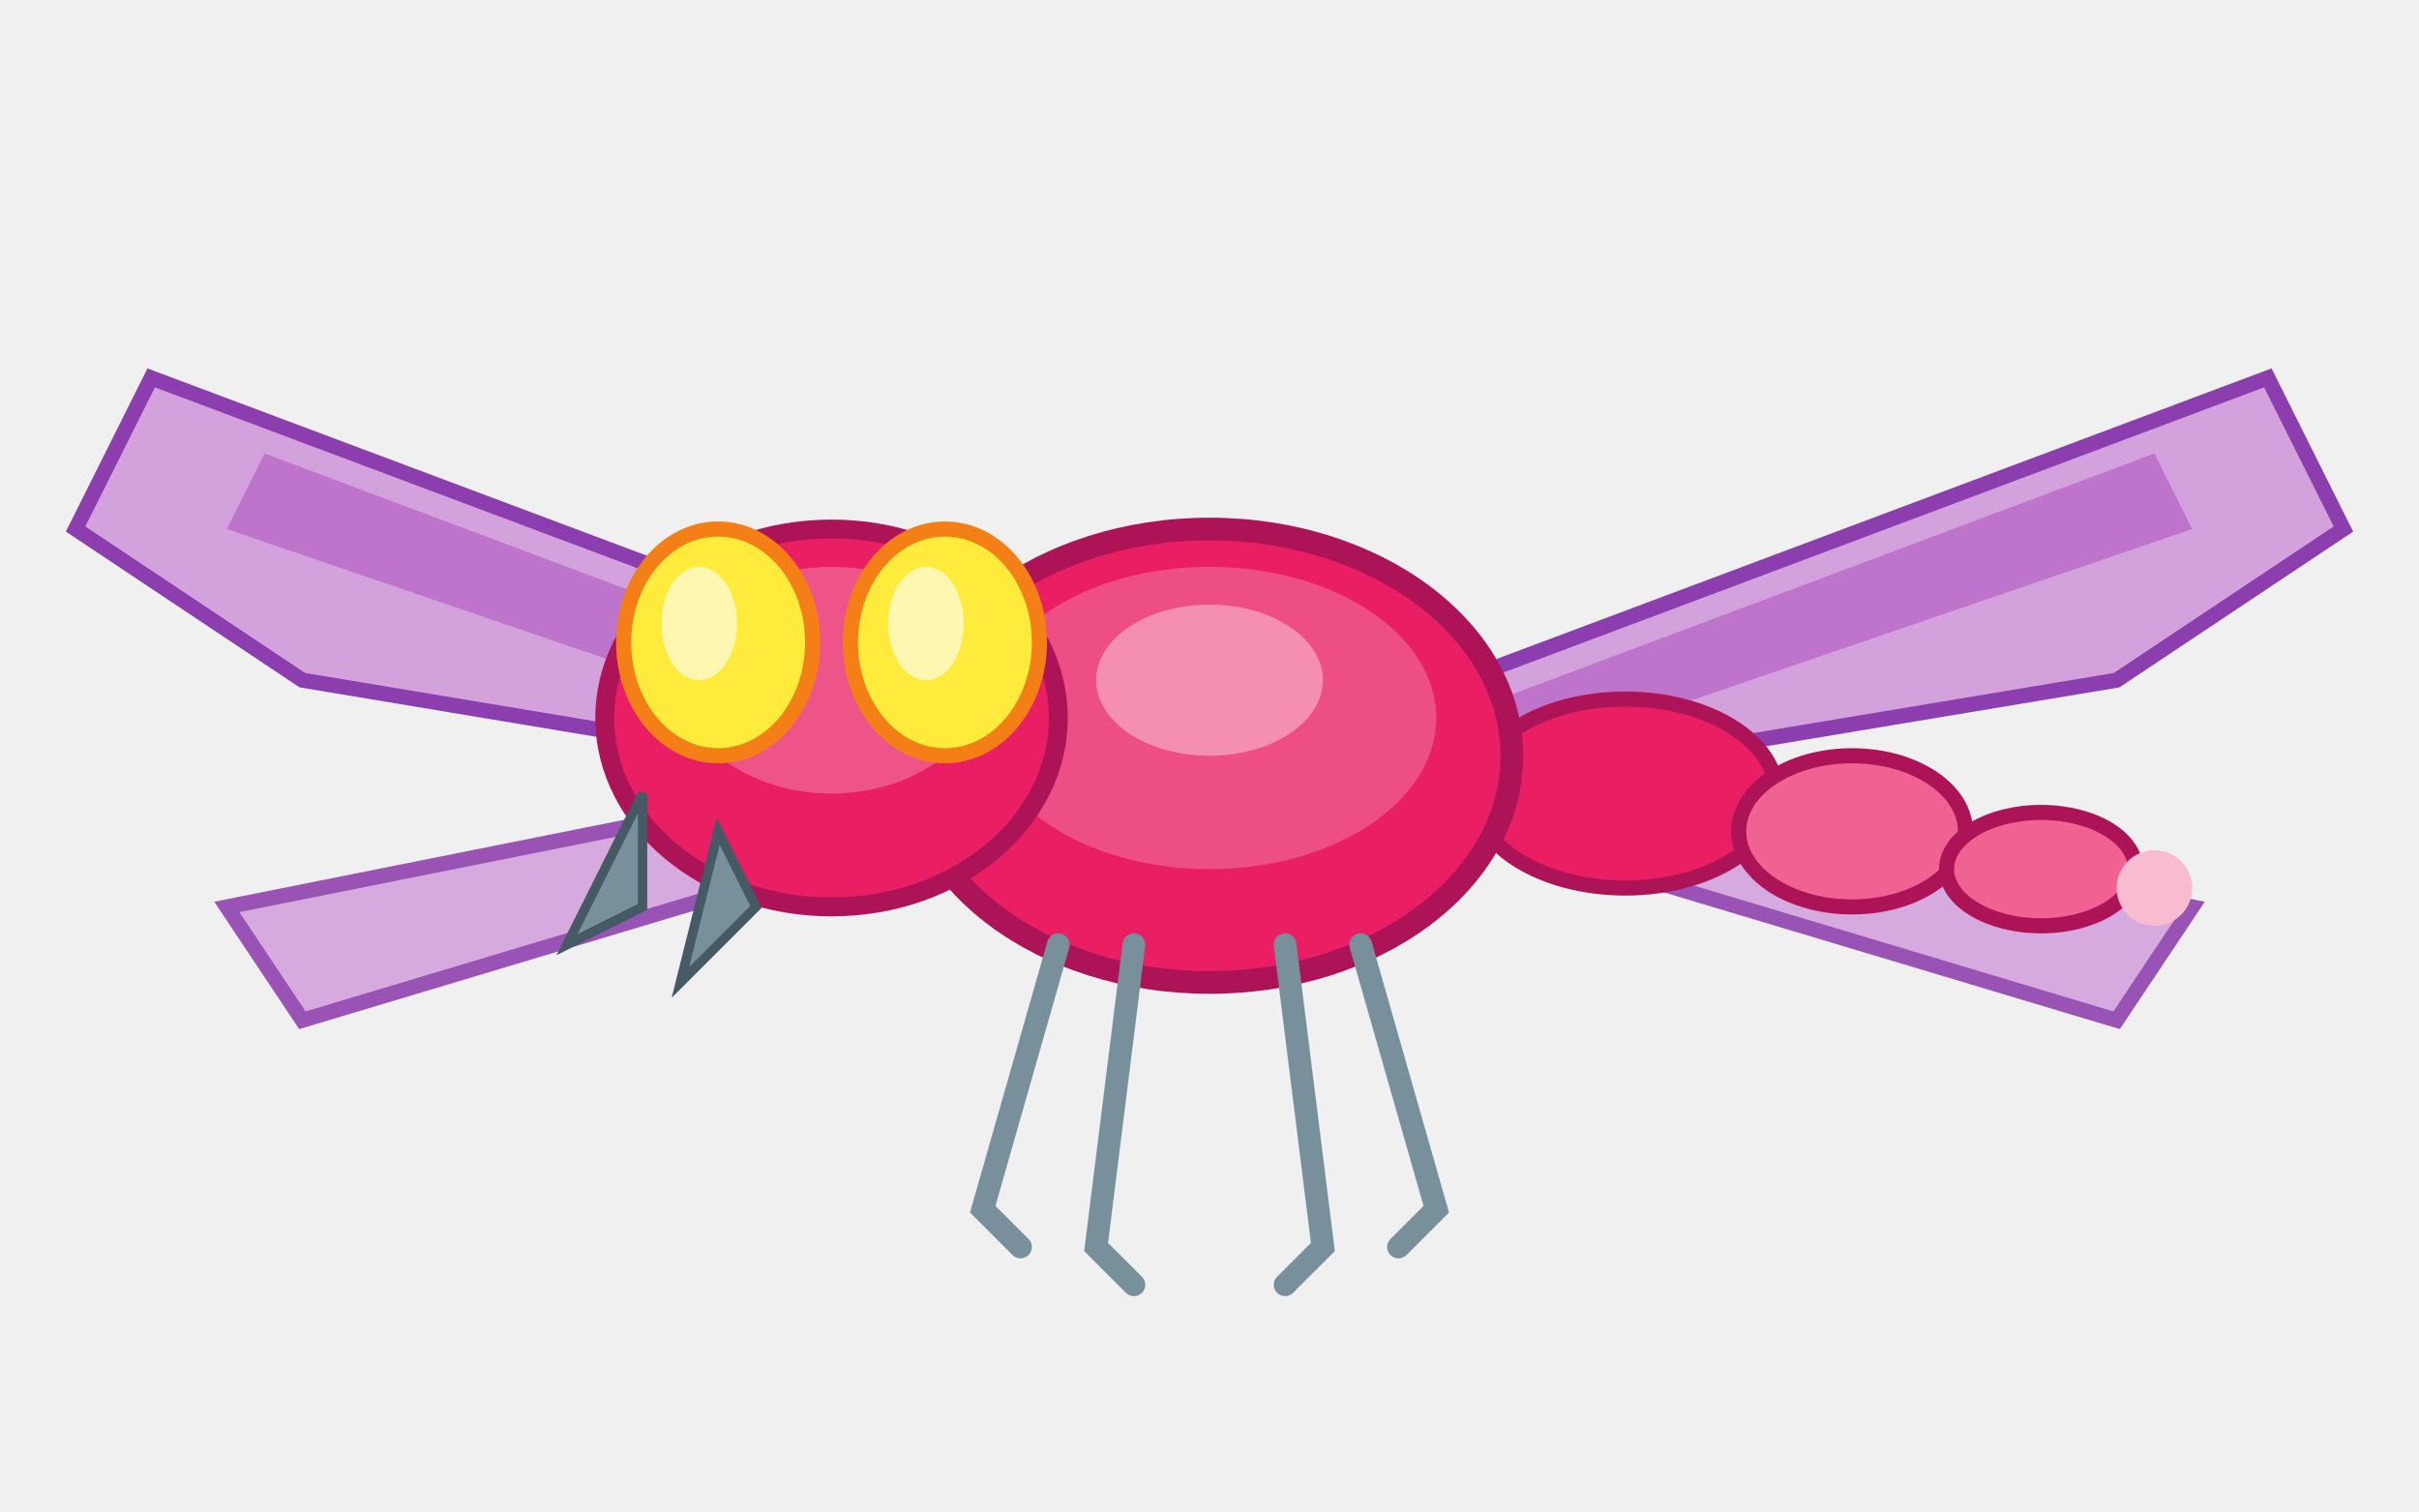
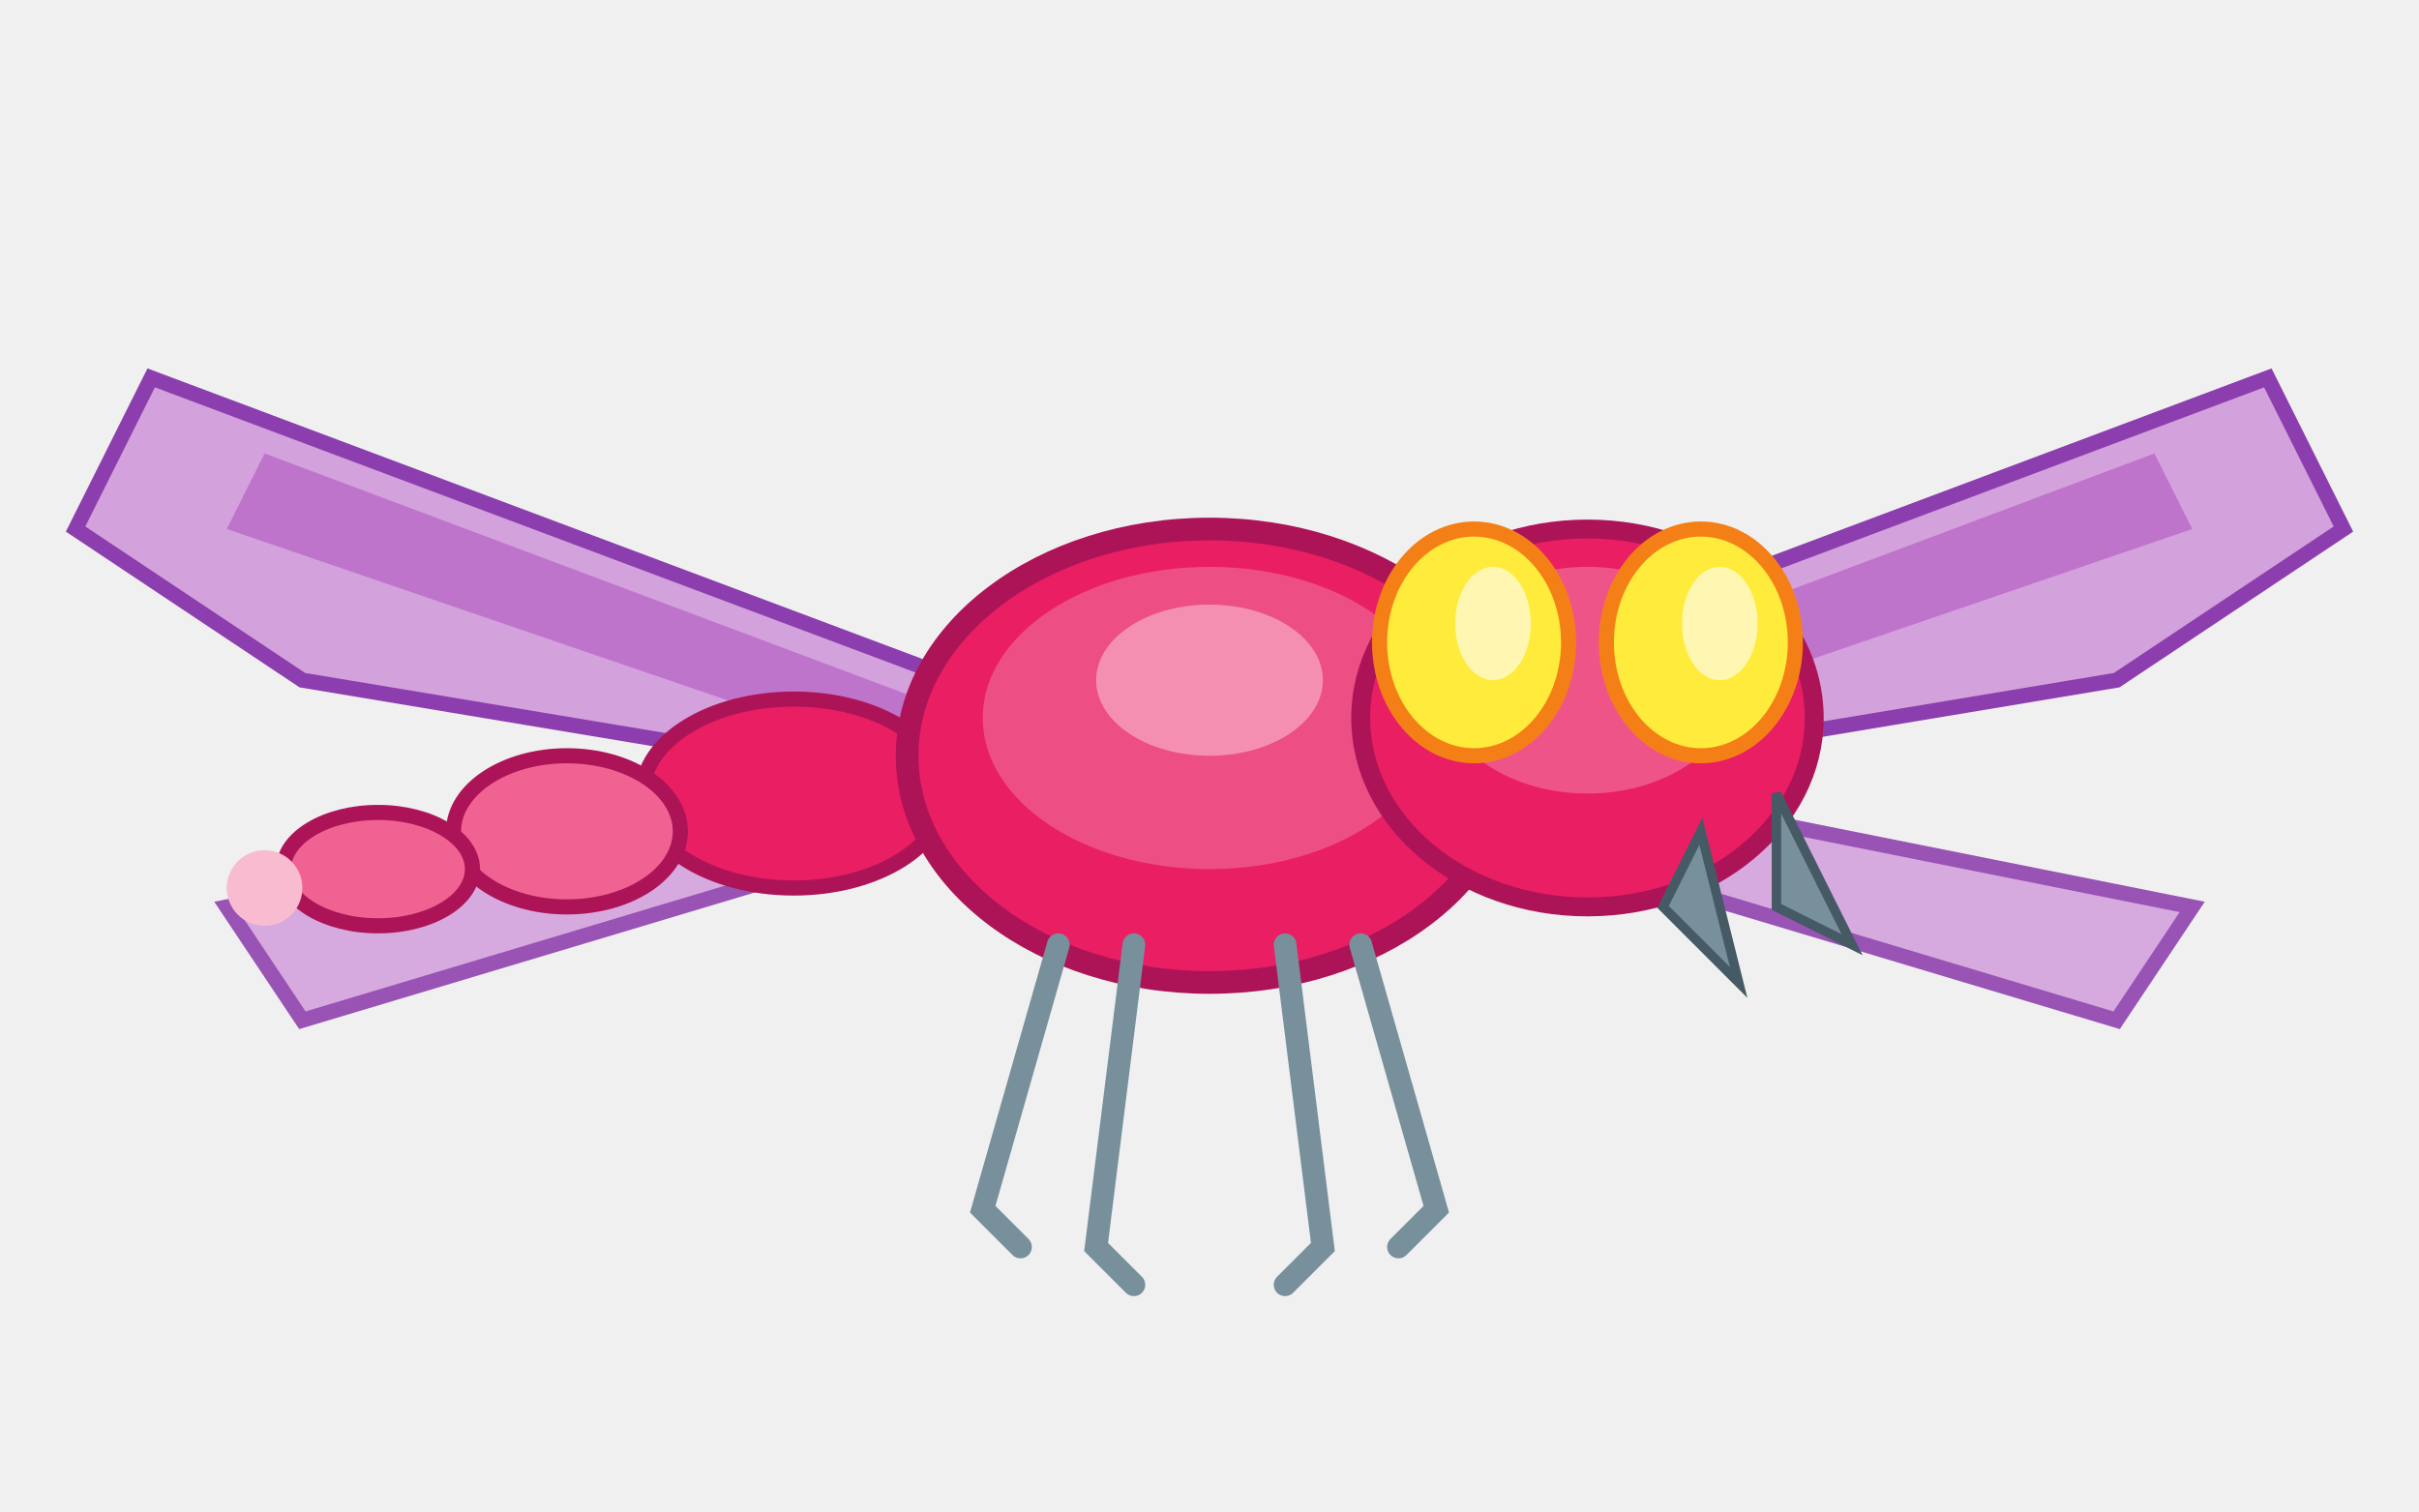
<svg xmlns="http://www.w3.org/2000/svg" viewBox="0 0 128 80" width="128" height="80">
-   <path d="M 56 38 L 8 20 L 4 28 L 16 36 L 52 42 Z" fill="#CE93D8" stroke="#7B1FA2" stroke-width="0.8" opacity="0.85" />
-   <path d="M 54 39 L 14 24 L 12 28 L 50 41 Z" fill="#AB47BC" opacity="0.5" />
-   <path d="M 56 42 L 16 54 L 12 48 L 52 40 Z" fill="#CE93D8" stroke="#7B1FA2" stroke-width="0.8" opacity="0.75" />
-   <path d="M 72 38 L 120 20 L 124 28 L 112 36 L 76 42 Z" fill="#CE93D8" stroke="#7B1FA2" stroke-width="0.8" opacity="0.85" />
-   <path d="M 74 39 L 114 24 L 116 28 L 78 41 Z" fill="#AB47BC" opacity="0.5" />
-   <path d="M 72 42 L 112 54 L 116 48 L 76 40 Z" fill="#CE93D8" stroke="#7B1FA2" stroke-width="0.8" opacity="0.75" />
-   <ellipse cx="86" cy="42" rx="8" ry="5" fill="#E91E63" stroke="#AD1457" stroke-width="0.8" />
-   <ellipse cx="98" cy="44" rx="6" ry="4" fill="#F06292" stroke="#AD1457" stroke-width="0.8" />
-   <ellipse cx="108" cy="46" rx="5" ry="3" fill="#F06292" stroke="#AD1457" stroke-width="0.8" />
-   <circle cx="114" cy="47" r="2" fill="#F8BBD0" />
-   <ellipse cx="64" cy="40" rx="16" ry="12" fill="#E91E63" stroke="#AD1457" stroke-width="1.2" />
-   <ellipse cx="64" cy="38" rx="12" ry="8" fill="#F06292" opacity="0.7" />
-   <ellipse cx="64" cy="36" rx="6" ry="4" fill="#F8BBD0" opacity="0.6" />
-   <ellipse cx="44" cy="38" rx="12" ry="10" fill="#E91E63" stroke="#AD1457" stroke-width="1" />
-   <ellipse cx="44" cy="36" rx="8" ry="6" fill="#F06292" opacity="0.8" />
-   <ellipse cx="38" cy="34" rx="5" ry="6" fill="#FFEB3B" stroke="#F57F17" stroke-width="0.8" />
-   <ellipse cx="37" cy="33" rx="2" ry="3" fill="#FFFFFF" opacity="0.6" />
-   <ellipse cx="50" cy="34" rx="5" ry="6" fill="#FFEB3B" stroke="#F57F17" stroke-width="0.8" />
-   <ellipse cx="49" cy="33" rx="2" ry="3" fill="#FFFFFF" opacity="0.6" />
-   <path d="M 34 42 L 30 50 L 34 48 Z" fill="#78909C" stroke="#455A64" stroke-width="0.5" />
-   <path d="M 38 44 L 36 52 L 40 48 Z" fill="#78909C" stroke="#455A64" stroke-width="0.5" />
-   <path d="M 56 50 L 52 64 L 54 66" fill="none" stroke="#78909C" stroke-width="1.2" stroke-linecap="round" />
-   <path d="M 60 50 L 58 66 L 60 68" fill="none" stroke="#78909C" stroke-width="1.2" stroke-linecap="round" />
-   <path d="M 68 50 L 70 66 L 68 68" fill="none" stroke="#78909C" stroke-width="1.2" stroke-linecap="round" />
-   <path d="M 72 50 L 76 64 L 74 66" fill="none" stroke="#78909C" stroke-width="1.2" stroke-linecap="round" />
+   <g transform="translate(128 0) scale(-1 1)">
+     <path d="M 56 38 L 8 20 L 4 28 L 16 36 L 52 42 Z" fill="#CE93D8" stroke="#7B1FA2" stroke-width="0.8" opacity="0.85" />
+     <path d="M 54 39 L 14 24 L 12 28 L 50 41 Z" fill="#AB47BC" opacity="0.5" />
+     <path d="M 56 42 L 16 54 L 12 48 L 52 40 Z" fill="#CE93D8" stroke="#7B1FA2" stroke-width="0.8" opacity="0.75" />
+     <path d="M 72 38 L 120 20 L 124 28 L 112 36 L 76 42 Z" fill="#CE93D8" stroke="#7B1FA2" stroke-width="0.8" opacity="0.85" />
+     <path d="M 74 39 L 114 24 L 116 28 L 78 41 Z" fill="#AB47BC" opacity="0.5" />
+     <path d="M 72 42 L 112 54 L 116 48 L 76 40 Z" fill="#CE93D8" stroke="#7B1FA2" stroke-width="0.8" opacity="0.75" />
+     <ellipse cx="86" cy="42" rx="8" ry="5" fill="#E91E63" stroke="#AD1457" stroke-width="0.8" />
+     <ellipse cx="98" cy="44" rx="6" ry="4" fill="#F06292" stroke="#AD1457" stroke-width="0.8" />
+     <ellipse cx="108" cy="46" rx="5" ry="3" fill="#F06292" stroke="#AD1457" stroke-width="0.8" />
+     <circle cx="114" cy="47" r="2" fill="#F8BBD0" />
+     <ellipse cx="64" cy="40" rx="16" ry="12" fill="#E91E63" stroke="#AD1457" stroke-width="1.2" />
+     <ellipse cx="64" cy="38" rx="12" ry="8" fill="#F06292" opacity="0.7" />
+     <ellipse cx="64" cy="36" rx="6" ry="4" fill="#F8BBD0" opacity="0.6" />
+     <ellipse cx="44" cy="38" rx="12" ry="10" fill="#E91E63" stroke="#AD1457" stroke-width="1" />
+     <ellipse cx="44" cy="36" rx="8" ry="6" fill="#F06292" opacity="0.8" />
+     <ellipse cx="38" cy="34" rx="5" ry="6" fill="#FFEB3B" stroke="#F57F17" stroke-width="0.8" />
+     <ellipse cx="37" cy="33" rx="2" ry="3" fill="#FFFFFF" opacity="0.6" />
+     <ellipse cx="50" cy="34" rx="5" ry="6" fill="#FFEB3B" stroke="#F57F17" stroke-width="0.8" />
+     <ellipse cx="49" cy="33" rx="2" ry="3" fill="#FFFFFF" opacity="0.6" />
+     <path d="M 34 42 L 30 50 L 34 48 Z" fill="#78909C" stroke="#455A64" stroke-width="0.5" />
+     <path d="M 38 44 L 36 52 L 40 48 Z" fill="#78909C" stroke="#455A64" stroke-width="0.5" />
+     <path d="M 56 50 L 52 64 L 54 66" fill="none" stroke="#78909C" stroke-width="1.2" stroke-linecap="round" />
+     <path d="M 60 50 L 58 66 L 60 68" fill="none" stroke="#78909C" stroke-width="1.2" stroke-linecap="round" />
+     <path d="M 68 50 L 70 66 L 68 68" fill="none" stroke="#78909C" stroke-width="1.2" stroke-linecap="round" />
+     <path d="M 72 50 L 76 64 L 74 66" fill="none" stroke="#78909C" stroke-width="1.2" stroke-linecap="round" />
+   </g>
</svg>
